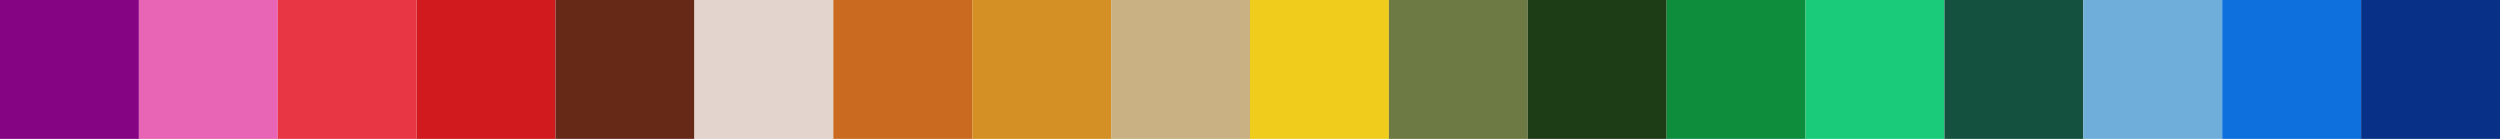
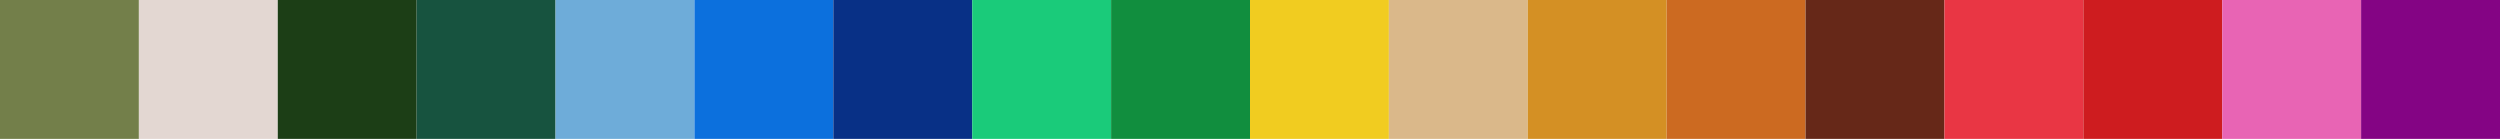
- <svg xmlns="http://www.w3.org/2000/svg" viewBox="0 0 180 10">
-   <path fill="#840484" d="M0 0h10v10H0z" />
-   <path fill="#E864B4" d="M10 0h10v10H10z" />
-   <path fill="#E93644" d="M20 0h10v10H20z" />
-   <path fill="#D01A1D" d="M30 0h10v10H30z" />
-   <path fill="#672917" d="M40 0h10v10H40z" />
-   <path fill="#E3D4CE" d="M50 0h10v10H50z" />
-   <path fill="#C96A20" d="M60 0h10v10H60z" />
-   <path fill="#D49024" d="M70 0h10v10H70z" />
-   <path fill="#CAB184" d="M80 0h10v10H80z" />
-   <path fill="#F0CC1C" d="M90 0h10v10H90z" />
-   <path fill="#6D7A44" d="M100 0h10v10h-10z" />
-   <path fill="#1C3D15" d="M110 0h10v10h-10z" />
-   <path fill="#0E8E3D" d="M120 0h10v10h-10z" />
-   <path fill="#1ACB7A" d="M130 0h10v10h-10z" />
-   <path fill="#15513F" d="M140 0h10v10h-10z" />
-   <path fill="#6FADDA" d="M150 0h10v10h-10z" />
-   <path fill="#0D70DD" d="M160 0h10v10h-10z" />
-   <path fill="#083086" d="M170 0h10v10h-10z" />
+ <svg xmlns="http://www.w3.org/2000/svg" width="360" height="20">
+   <path fill="#737F4A" d="M0 0h20v20H0z" />
+   <path fill="#E3D7D2" d="M20 0h20v20H20z" />
+   <path fill="#1C3E16" d="M40 0h20v20H40z" />
+   <path fill="#17533F" d="M60 0h20v20H60z" />
+   <path fill="#6EACD9" d="M80 0h20v20H80z" />
+   <path fill="#0C70DD" d="M100 0h20v20h-20z" />
+   <path fill="#083086" d="M120 0h20v20h-20z" />
+   <path fill="#1ACB7A" d="M140 0h20v20h-20z" />
+   <path fill="#118E3E" d="M160 0h20v20h-20z" />
+   <path fill="#F1CC20" d="M180 0h20v20h-20z" />
+   <path fill="#DAB88A" d="M200 0h20v20h-20z" />
+   <path fill="#D49024" d="M220 0h20v20h-20z" />
+   <path fill="#CC6A21" d="M240 0h20v20h-20z" />
+   <path fill="#662818" d="M260 0h20v20h-20z" />
+   <path fill="#E93644" d="M280 0h20v20h-20z" />
+   <path fill="#CE1C1F" d="M300 0h20v20h-20z" />
+   <path fill="#E864B4" d="M320 0h20v20h-20z" />
+   <path fill="#840484" d="M340 0h20v20h-20z" />
</svg>
